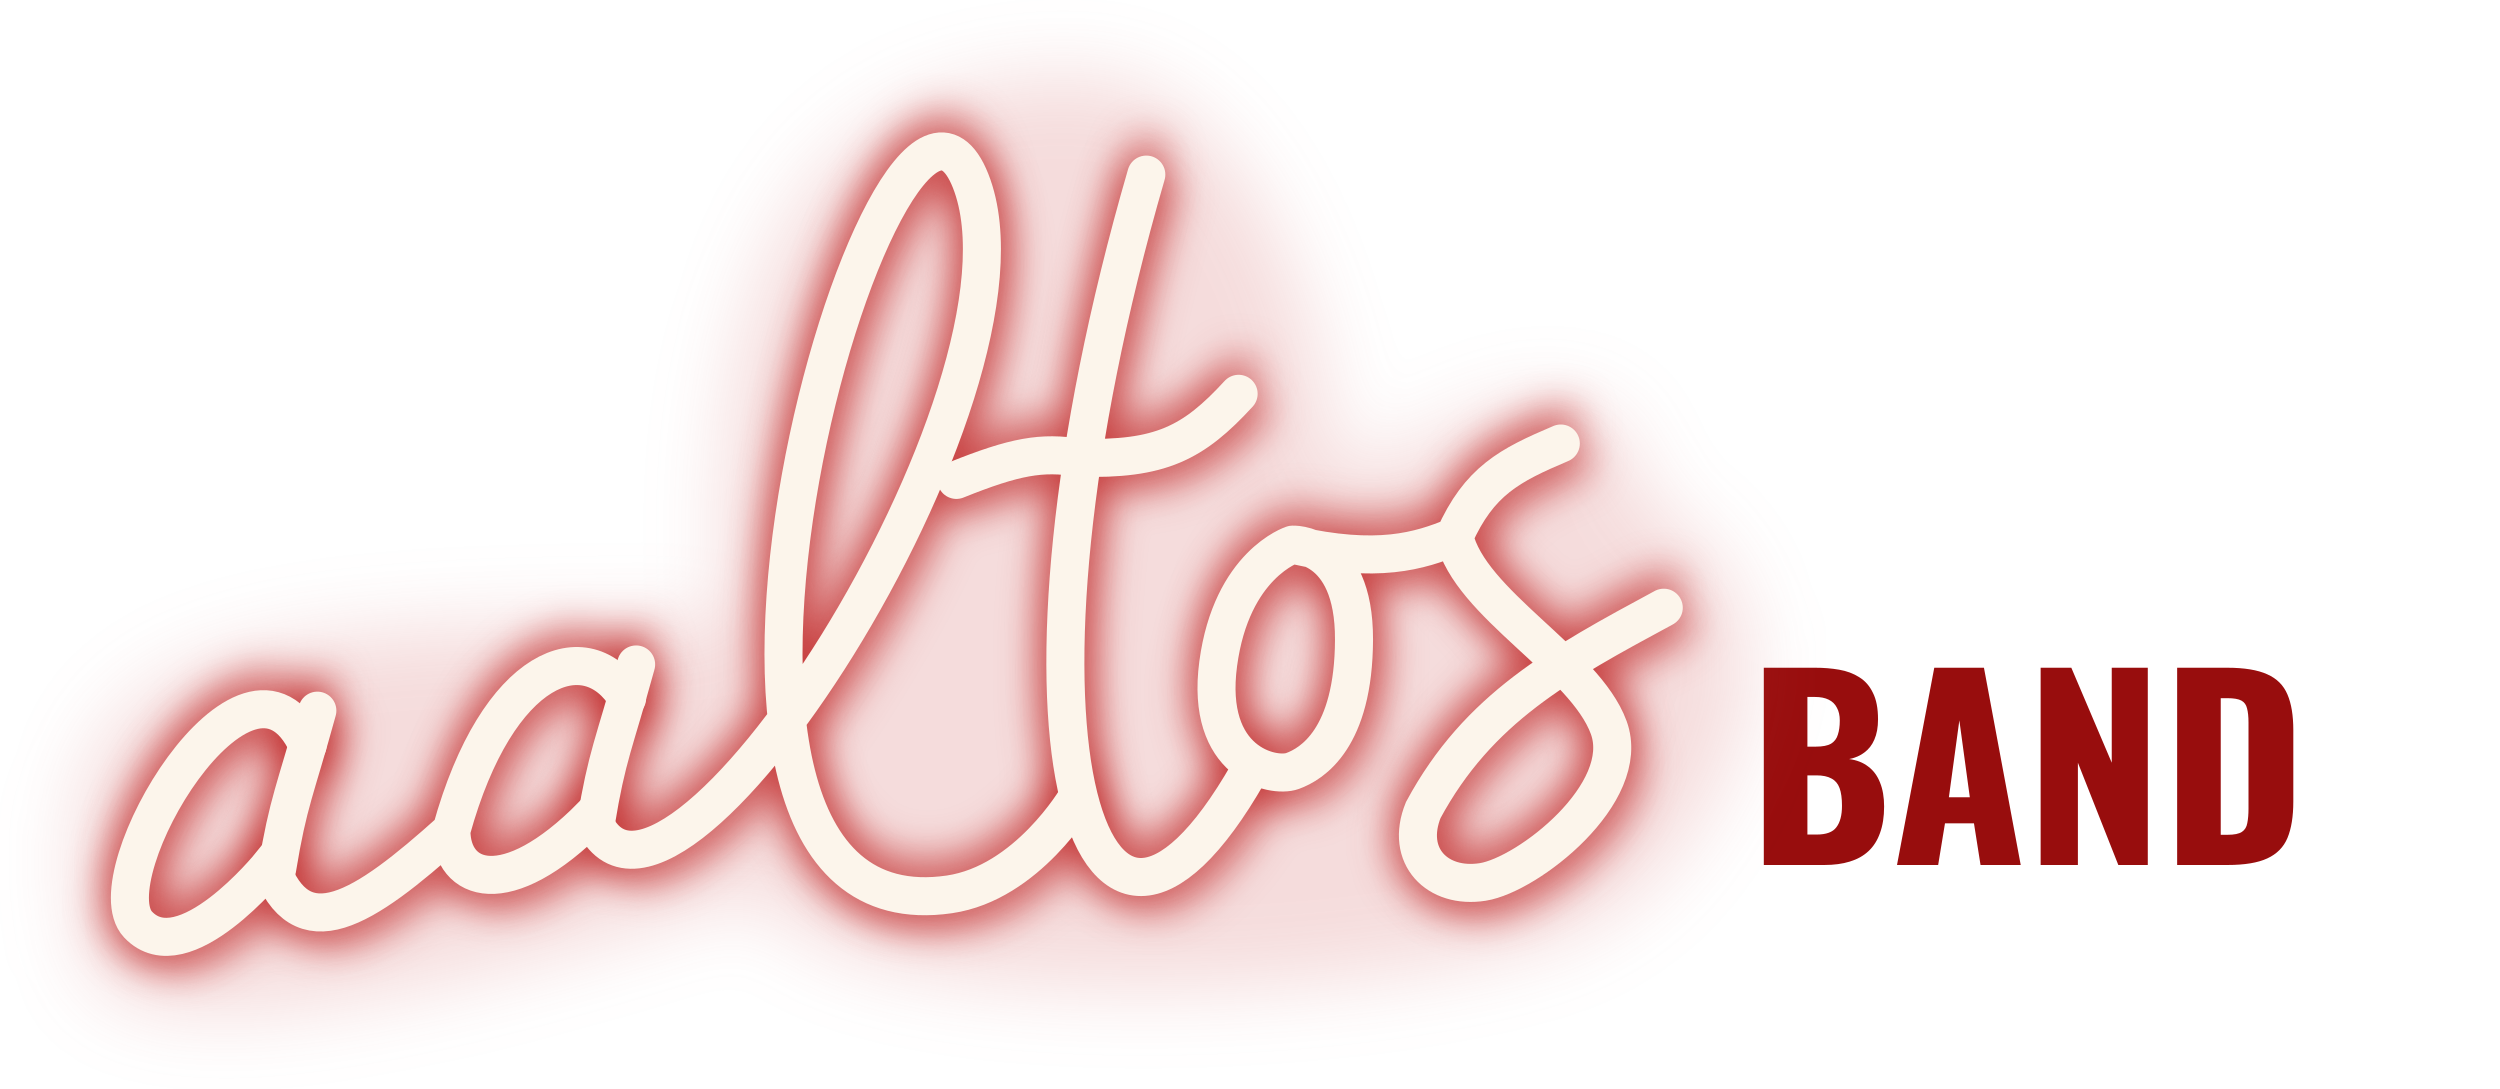
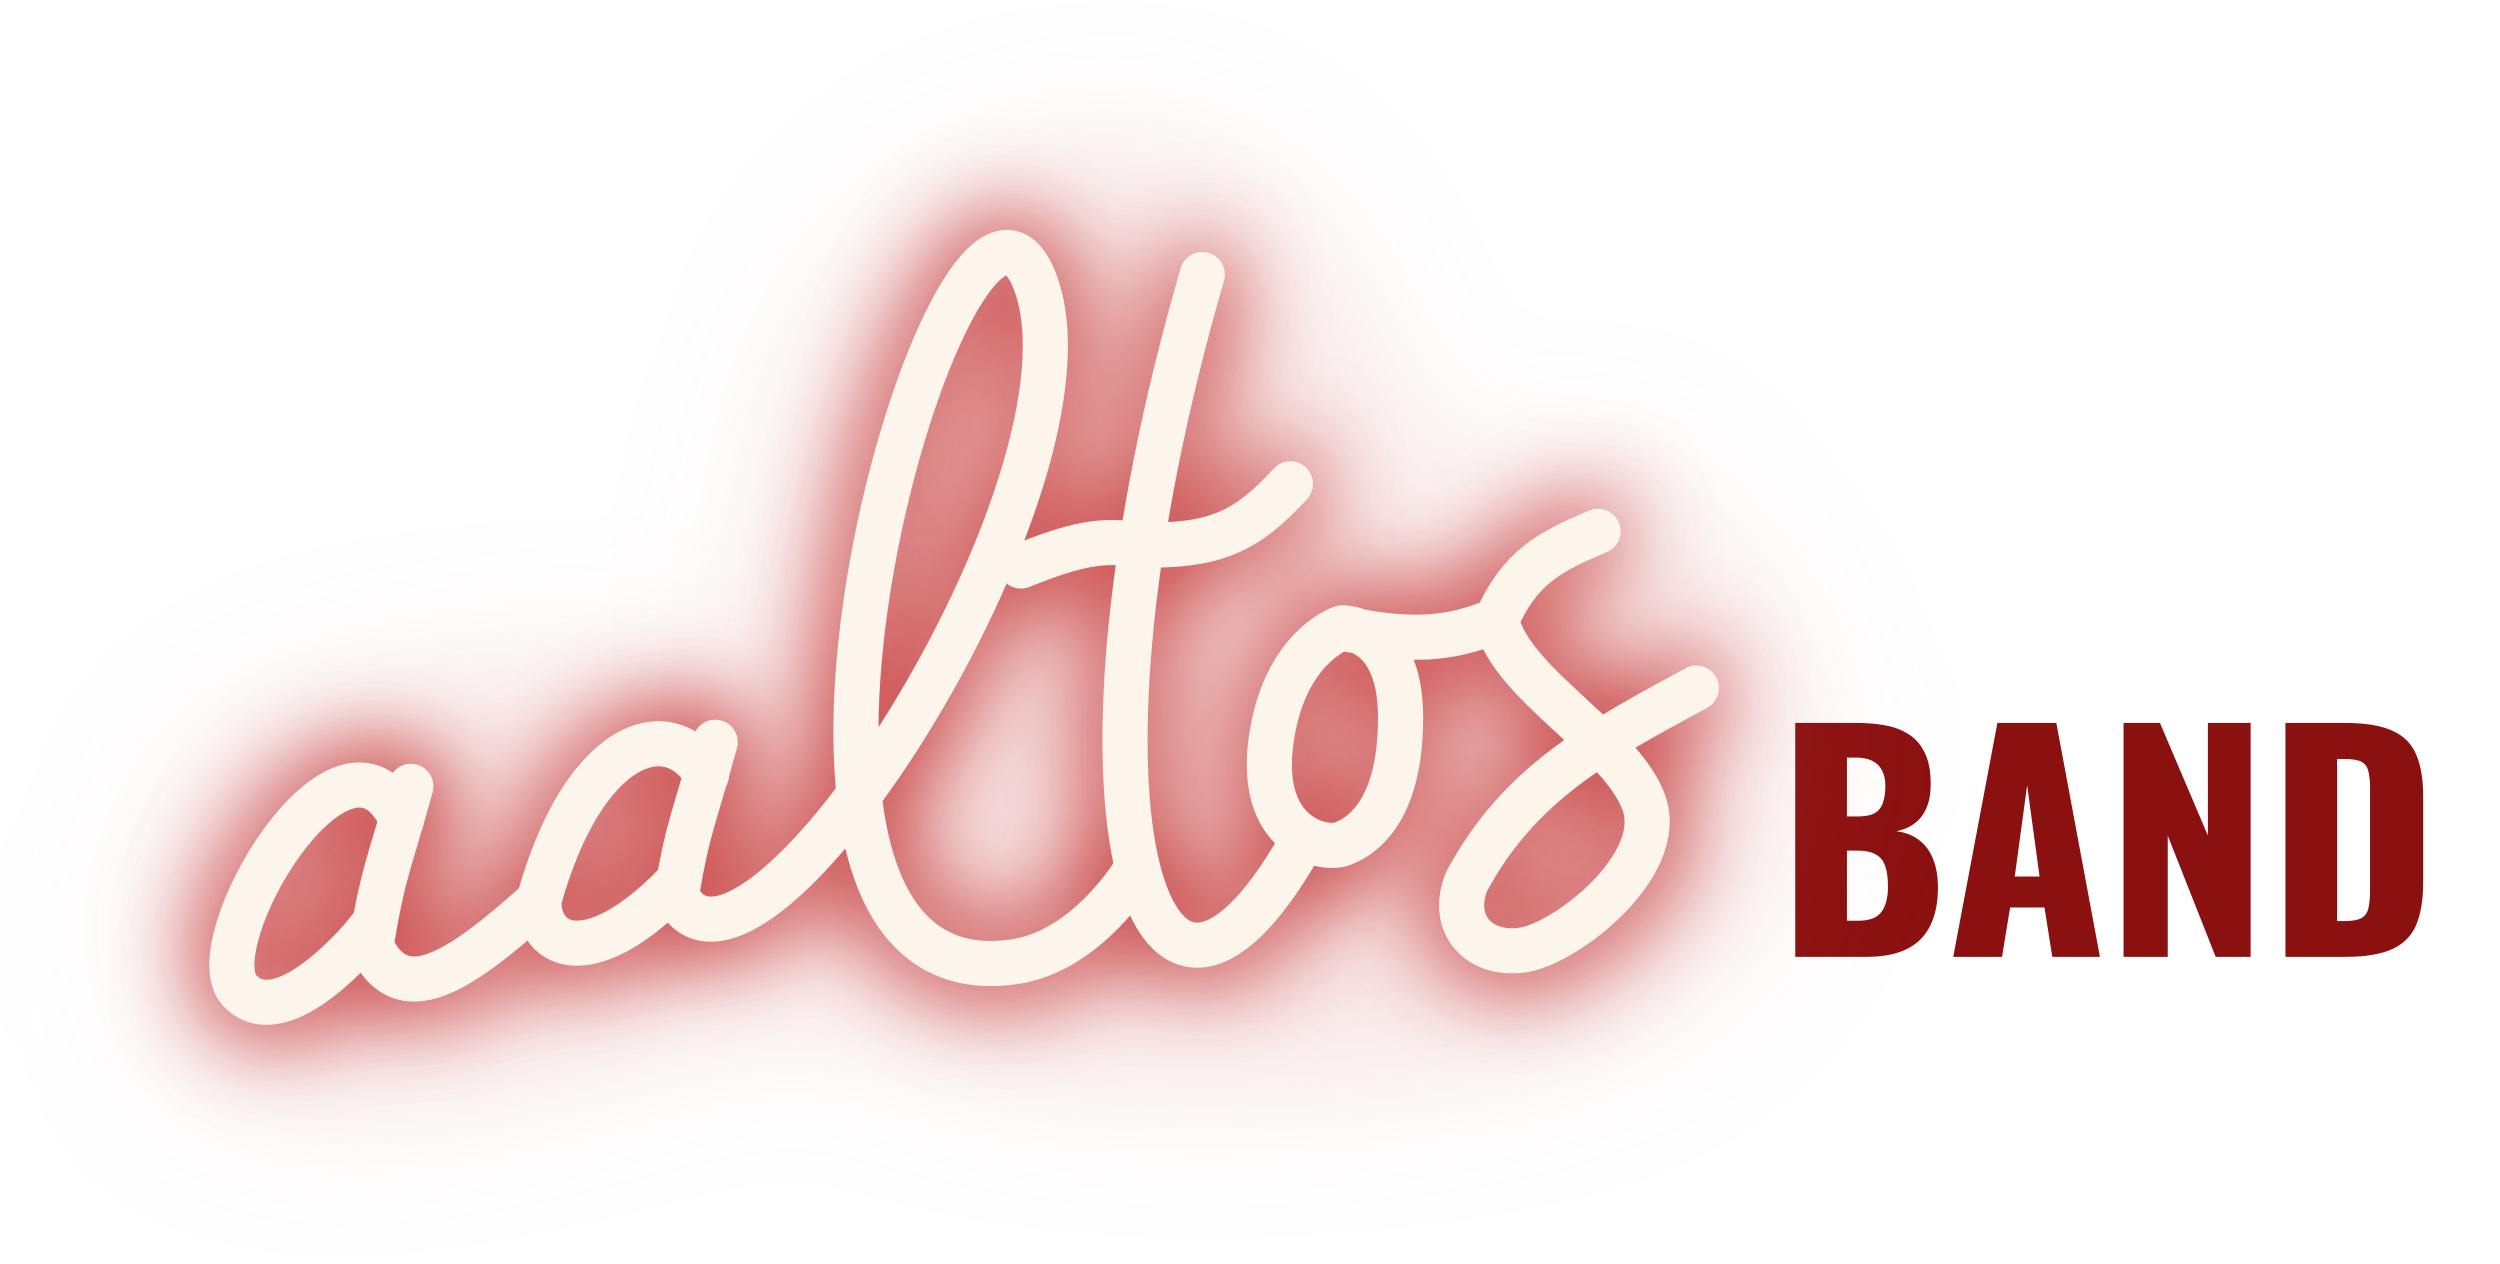
- <svg xmlns="http://www.w3.org/2000/svg" width="657" height="286" viewBox="0 0 657 286" fill="none">
-   <path d="M463.529 227.32V175.48H477.033C479.252 175.48 481.343 175.651 483.305 175.992C485.311 176.333 487.081 176.995 488.617 177.976C490.153 178.915 491.348 180.28 492.201 182.072C493.097 183.821 493.545 186.147 493.545 189.048C493.545 191.139 493.225 192.909 492.585 194.36C491.988 195.768 491.113 196.899 489.961 197.752C488.852 198.605 487.508 199.181 485.929 199.48C487.935 199.736 489.62 200.397 490.985 201.464C492.351 202.488 493.375 203.875 494.057 205.624C494.783 207.373 495.145 209.485 495.145 211.96C495.145 214.648 494.783 216.973 494.057 218.936C493.375 220.856 492.372 222.435 491.049 223.672C489.727 224.909 488.084 225.827 486.121 226.424C484.201 227.021 481.983 227.32 479.465 227.32H463.529ZM474.985 219.32H477.417C479.935 219.32 481.663 218.68 482.601 217.4C483.583 216.12 484.073 214.243 484.073 211.768C484.073 209.805 483.86 208.248 483.433 207.096C483.007 205.944 482.303 205.112 481.321 204.6C480.34 204.045 479.017 203.768 477.353 203.768H474.985V219.32ZM474.985 196.216H477.225C478.975 196.216 480.297 195.96 481.193 195.448C482.089 194.893 482.687 194.104 482.985 193.08C483.327 192.056 483.497 190.819 483.497 189.368C483.497 188.003 483.241 186.872 482.729 185.976C482.26 185.037 481.535 184.333 480.553 183.864C479.615 183.395 478.42 183.16 476.969 183.16H474.985V196.216ZM498.533 227.32L508.325 175.48H521.381L531.045 227.32H520.485L518.757 216.376H511.141L509.349 227.32H498.533ZM512.165 209.528H517.669L514.917 189.304L512.165 209.528ZM536.279 227.32V175.48H544.343L554.967 200.44V175.48H564.439V227.32H556.695L546.071 200.44V227.32H536.279ZM572.154 227.32V175.48H585.274C589.797 175.48 593.317 176.056 595.834 177.208C598.352 178.317 600.122 180.088 601.146 182.52C602.17 184.909 602.682 188.024 602.682 191.864V210.68C602.682 214.563 602.17 217.741 601.146 220.216C600.122 222.648 598.352 224.44 595.834 225.592C593.36 226.744 589.882 227.32 585.402 227.32H572.154ZM583.61 219.384H585.402C587.152 219.384 588.41 219.128 589.178 218.616C589.946 218.104 590.416 217.336 590.586 216.312C590.8 215.288 590.906 214.008 590.906 212.472V189.88C590.906 188.344 590.778 187.107 590.522 186.168C590.309 185.229 589.818 184.547 589.05 184.12C588.282 183.693 587.045 183.48 585.338 183.48H583.61V219.384Z" fill="#980D0D" />
+ <svg xmlns="http://www.w3.org/2000/svg" width="277" height="140" viewBox="0 0 277 140" fill="none">
+   <path d="M198.914 106.019V80.099H205.666C206.775 80.099 207.82 80.184 208.802 80.355C209.804 80.525 210.69 80.856 211.458 81.347C212.226 81.816 212.823 82.499 213.25 83.395C213.698 84.269 213.922 85.432 213.922 86.883C213.922 87.928 213.762 88.813 213.442 89.539C213.143 90.243 212.706 90.808 212.13 91.235C211.575 91.661 210.903 91.949 210.114 92.099C211.116 92.227 211.959 92.557 212.642 93.091C213.324 93.603 213.836 94.296 214.178 95.171C214.54 96.045 214.722 97.101 214.722 98.339C214.722 99.683 214.54 100.845 214.178 101.827C213.836 102.787 213.335 103.576 212.674 104.195C212.012 104.813 211.191 105.272 210.21 105.571C209.25 105.869 208.14 106.019 206.882 106.019H198.914ZM204.642 102.019H205.858C207.116 102.019 207.98 101.699 208.45 101.059C208.94 100.419 209.186 99.48 209.186 98.243C209.186 97.261 209.079 96.483 208.866 95.907C208.652 95.331 208.3 94.915 207.81 94.659C207.319 94.381 206.658 94.243 205.826 94.243H204.642V102.019ZM204.642 90.467H205.762C206.636 90.467 207.298 90.339 207.746 90.083C208.194 89.805 208.492 89.411 208.642 88.899C208.812 88.387 208.898 87.768 208.898 87.043C208.898 86.36 208.77 85.795 208.514 85.347C208.279 84.877 207.916 84.525 207.426 84.291C206.956 84.056 206.359 83.939 205.634 83.939H204.642V90.467ZM216.416 106.019L221.312 80.099H227.84L232.672 106.019H227.392L226.528 100.547H222.72L221.824 106.019H216.416ZM223.232 97.123H225.984L224.608 87.011L223.232 97.123ZM235.289 106.019V80.099H239.321L244.633 92.579V80.099H249.369V106.019H245.497L240.185 92.579V106.019H235.289ZM253.226 106.019V80.099H259.786C262.047 80.099 263.807 80.387 265.066 80.963C266.325 81.517 267.21 82.403 267.722 83.619C268.234 84.813 268.49 86.371 268.49 88.291V97.699C268.49 99.64 268.234 101.229 267.722 102.467C267.21 103.683 266.325 104.579 265.066 105.155C263.829 105.731 262.09 106.019 259.85 106.019H253.226ZM258.954 102.051H259.85C260.725 102.051 261.354 101.923 261.738 101.667C262.122 101.411 262.357 101.027 262.442 100.515C262.549 100.003 262.602 99.363 262.602 98.595V87.299C262.602 86.531 262.538 85.912 262.41 85.443C262.303 84.973 262.058 84.632 261.674 84.419C261.29 84.205 260.671 84.099 259.818 84.099H258.954V102.051Z" fill="#8B1010" />
  <g filter="url(#filter0_f_118_730)">
-     <path d="M350.426 120.044C350.499 141.043 422.44 69.104 432.228 132.108C487.687 162.782 445.824 227.41 422.44 239.348C397.431 261.054 219.01 273.762 200.105 233.986C60.738 280.044 25.485 267.637 22.516 250.743C8.078 168.588 54.676 163.61 191.014 163.61C184.861 72.278 211.616 21.59 279.11 20.176C331.715 15.665 350.352 99.044 350.426 120.044Z" fill="#D05454" fill-opacity="0.2" />
+     <path d="M153.01 60.272C153.04 68.725 181.999 39.767 185.939 65.128C208.263 77.476 191.412 103.491 181.999 108.297C171.932 117.034 100.11 122.15 92.5 106.138C36.399 124.678 22.208 119.684 21.013 112.884C15.201 79.813 33.959 77.809 88.84 77.809C86.363 41.044 97.133 20.64 124.302 20.071C145.478 18.255 152.98 51.819 153.01 60.272Z" fill="#D05454" fill-opacity="0.2" />
  </g>
  <g filter="url(#filter1_f_118_730)">
-     <path d="M84.213 200.257C68.352 165.97 27.767 234.778 39.663 247.373C51.558 259.968 74.416 231.746 74.416 231.746C82.446 253.988 98.674 243.641 121.998 222.649M121.998 222.649C134.15 178.626 157.753 170.623 168.181 187.895M121.998 222.649C121.998 235.944 136.249 241.714 158.851 218.917C176.663 266.724 280.138 106.726 258.447 51.914C236.755 -2.899 162.816 252.504 252.849 239.443C273.355 236.468 286.436 214.019 286.436 214.019" stroke="#BE1C1C" stroke-opacity="0.5" stroke-width="10" stroke-linecap="round" />
-     <path d="M304.625 50.281C262.763 194.458 288.531 282.593 331.449 207.488M254.711 130.517C270.187 124.296 277.175 123.099 286.899 124.686C308.418 125.312 317.019 120.806 328.883 107.892" stroke="#BE1C1C" stroke-opacity="0.5" stroke-width="10" stroke-linecap="round" />
-     <path d="M343.037 147.544C342.555 147.494 359.298 146.496 359.206 172.501C359.115 198.506 348.164 205.163 343.037 207.022C337.91 208.88 320.021 204.923 323.52 178.799C327.019 152.676 343.037 147.544 343.037 147.544ZM343.037 147.544C365.482 152.64 376.41 149.188 385.563 145.445M385.563 145.445C392.118 130.788 400.011 126.691 413.553 120.954M385.563 145.445C389.615 163.076 419.85 178.333 426.148 195.593C432.445 212.853 404.923 234.311 393.027 236.177C381.131 238.043 372.501 229.413 377.4 217.285C391.861 190.461 413.22 178.88 440.609 164.105" stroke="#BE1C1C" stroke-opacity="0.5" stroke-width="10" stroke-linecap="round" />
-     <path d="M86.777 191.161C80.984 212.25 79.095 215.014 76.208 232.746" stroke="#BE1C1C" stroke-opacity="0.5" stroke-width="10" stroke-linecap="round" />
-     <path d="M170.545 179.018C164.752 200.107 162.863 202.871 159.976 220.603" stroke="#BE1C1C" stroke-opacity="0.5" stroke-width="10" stroke-linecap="round" />
+     <path d="M45.849 92.561C39.464 78.759 23.127 106.457 27.915 111.527C32.704 116.597 41.905 105.236 41.905 105.236C45.138 114.19 51.67 110.025 61.059 101.575M61.059 101.575C65.95 83.854 75.452 80.632 79.649 87.585M61.059 101.575C61.059 106.926 66.796 109.249 75.894 100.072C83.064 119.317 124.717 54.911 115.985 32.847C107.253 10.782 77.49 113.593 113.732 108.335C121.986 107.137 127.252 98.101 127.252 98.101" stroke="#BE1C1C" stroke-opacity="0.5" stroke-width="5" stroke-linecap="round" />
+     <path d="M134.573 32.189C117.722 90.227 128.095 125.705 145.371 95.472M114.48 64.488C120.71 61.984 123.523 61.502 127.437 62.141C136.1 62.393 139.562 60.578 144.338 55.38" stroke="#BE1C1C" stroke-opacity="0.5" stroke-width="5" stroke-linecap="round" />
+     <path d="M150.036 71.342C149.842 71.322 156.582 70.92 156.545 81.388C156.508 91.856 152.1 94.536 150.036 95.284C147.972 96.032 140.771 94.439 142.18 83.923C143.588 73.408 150.036 71.342 150.036 71.342ZM150.036 71.342C159.071 73.393 163.47 72.003 167.155 70.497M167.155 70.497C169.793 64.597 172.971 62.948 178.422 60.638M167.155 70.497C168.786 77.594 180.957 83.736 183.492 90.683C186.027 97.631 174.948 106.269 170.159 107.02C165.371 107.772 161.897 104.298 163.869 99.415C169.69 88.618 178.288 83.956 189.313 78.008" stroke="#BE1C1C" stroke-opacity="0.5" stroke-width="5" stroke-linecap="round" />
+     <path d="M46.881 88.899C44.549 97.389 43.788 98.501 42.627 105.639" stroke="#BE1C1C" stroke-opacity="0.5" stroke-width="5" stroke-linecap="round" />
+     <path d="M80.601 84.011C78.269 92.5 77.509 93.613 76.347 100.751" stroke="#BE1C1C" stroke-opacity="0.5" stroke-width="5" stroke-linecap="round" />
  </g>
  <g filter="url(#filter2_f_118_730)">
-     <path d="M78.213 197.257C62.352 162.97 21.767 231.778 33.663 244.373C45.558 256.968 68.416 228.746 68.416 228.746C76.446 250.988 92.674 240.641 115.998 219.649M115.998 219.649C128.15 175.626 151.753 167.623 162.181 184.895M115.998 219.649C115.998 232.944 130.249 238.714 152.851 215.917C170.663 263.724 274.138 103.726 252.447 48.914C230.755 -5.899 156.816 249.504 246.849 236.443C267.355 233.468 280.436 211.019 280.436 211.019" stroke="#BE1C1C" stroke-opacity="0.5" stroke-width="10" stroke-linecap="round" />
-     <path d="M298.625 47.281C256.763 191.458 282.531 279.593 325.449 204.488M248.711 127.517C264.187 121.296 271.175 120.099 280.899 121.686C302.418 122.312 311.019 117.806 322.883 104.892" stroke="#BE1C1C" stroke-opacity="0.5" stroke-width="10" stroke-linecap="round" />
-     <path d="M337.037 144.544C336.555 144.494 353.298 143.496 353.206 169.501C353.115 195.506 342.164 202.163 337.037 204.022C331.91 205.88 314.021 201.923 317.52 175.799C321.019 149.676 337.037 144.544 337.037 144.544ZM337.037 144.544C359.482 149.64 370.41 146.188 379.563 142.445M379.563 142.445C386.118 127.788 394.011 123.691 407.553 117.954M379.563 142.445C383.615 160.076 413.85 175.333 420.148 192.593C426.445 209.853 398.923 231.311 387.027 233.177C375.131 235.043 366.501 226.413 371.4 214.285C385.861 187.461 407.22 175.88 434.609 161.105" stroke="#BE1C1C" stroke-opacity="0.5" stroke-width="10" stroke-linecap="round" />
-     <path d="M80.777 188.161C74.984 209.25 73.095 212.014 70.208 229.746" stroke="#BE1C1C" stroke-opacity="0.5" stroke-width="10" stroke-linecap="round" />
-     <path d="M164.545 176.018C158.752 197.107 156.863 199.871 153.976 217.603" stroke="#BE1C1C" stroke-opacity="0.5" stroke-width="10" stroke-linecap="round" />
+     <path d="M43.434 91.353C37.049 77.552 20.712 105.249 25.5 110.319C30.289 115.39 39.49 104.029 39.49 104.029C42.722 112.982 49.255 108.817 58.644 100.367M58.644 100.367C63.535 82.646 73.037 79.424 77.234 86.377M58.644 100.367C58.644 105.719 64.38 108.042 73.479 98.865C80.649 118.109 122.302 53.703 113.57 31.639C104.838 9.575 75.075 112.385 111.317 107.127C119.571 105.93 124.837 96.893 124.837 96.893" stroke="#BE1C1C" stroke-opacity="0.5" stroke-width="5" stroke-linecap="round" />
+     <path d="M132.159 30.982C115.307 89.019 125.68 124.497 142.956 94.264M112.066 63.28C118.296 60.776 121.109 60.294 125.023 60.933C133.685 61.185 137.147 59.371 141.923 54.173" stroke="#BE1C1C" stroke-opacity="0.5" stroke-width="5" stroke-linecap="round" />
+     <path d="M147.621 70.134C147.427 70.114 154.167 69.713 154.13 80.181C154.093 90.649 149.685 93.328 147.621 94.076C145.557 94.825 138.356 93.231 139.765 82.716C141.173 72.2 147.621 70.134 147.621 70.134ZM147.621 70.134C156.656 72.185 161.055 70.796 164.74 69.289M164.74 69.289C167.378 63.389 170.556 61.74 176.007 59.431M164.74 69.289C166.371 76.386 178.542 82.528 181.077 89.476C183.612 96.424 172.533 105.062 167.744 105.813C162.956 106.564 159.482 103.09 161.454 98.208C167.275 87.41 175.873 82.748 186.898 76.8" stroke="#BE1C1C" stroke-opacity="0.5" stroke-width="5" stroke-linecap="round" />
+     <path d="M44.465 87.692C42.133 96.181 41.373 97.294 40.211 104.432" stroke="#BE1C1C" stroke-opacity="0.5" stroke-width="5" stroke-linecap="round" />
+     <path d="M78.186 82.804C75.853 91.293 75.093 92.406 73.931 99.543" stroke="#BE1C1C" stroke-opacity="0.5" stroke-width="5" stroke-linecap="round" />
  </g>
  <g filter="url(#filter3_f_118_730)">
-     <path d="M81.213 190.257C65.352 155.97 24.767 224.778 36.663 237.373C48.558 249.968 71.416 221.746 71.416 221.746C79.446 243.988 95.674 233.641 118.998 212.649M118.998 212.649C131.15 168.626 154.753 160.623 165.181 177.895M118.998 212.649C118.998 225.944 133.249 231.714 155.851 208.917C173.663 256.724 277.138 96.726 255.447 41.914C233.755 -12.899 159.816 242.504 249.849 229.443C270.355 226.468 283.436 204.019 283.436 204.019" stroke="#BE1C1C" stroke-opacity="0.5" stroke-width="10" stroke-linecap="round" />
-     <path d="M301.625 40.281C259.763 184.458 285.531 272.593 328.449 197.488M251.711 120.517C267.187 114.296 274.175 113.099 283.899 114.686C305.418 115.312 314.019 110.806 325.883 97.892" stroke="#BE1C1C" stroke-opacity="0.5" stroke-width="10" stroke-linecap="round" />
-     <path d="M340.037 137.544C339.555 137.494 356.298 136.496 356.206 162.501C356.115 188.506 345.164 195.163 340.037 197.022C334.91 198.88 317.021 194.923 320.52 168.799C324.019 142.676 340.037 137.544 340.037 137.544ZM340.037 137.544C362.482 142.64 373.41 139.188 382.563 135.445M382.563 135.445C389.118 120.788 397.011 116.691 410.553 110.954M382.563 135.445C386.615 153.076 416.85 168.333 423.148 185.593C429.445 202.853 401.923 224.311 390.027 226.177C378.131 228.043 369.501 219.413 374.4 207.285C388.861 180.461 410.22 168.88 437.609 154.105" stroke="#BE1C1C" stroke-opacity="0.5" stroke-width="10" stroke-linecap="round" />
-     <path d="M83.777 181.161C77.984 202.25 76.095 205.014 73.208 222.746" stroke="#BE1C1C" stroke-opacity="0.5" stroke-width="10" stroke-linecap="round" />
-     <path d="M167.545 169.018C161.752 190.107 159.863 192.871 156.976 210.603" stroke="#BE1C1C" stroke-opacity="0.5" stroke-width="10" stroke-linecap="round" />
+     <path d="M44.641 88.536C38.257 74.734 21.919 102.432 26.708 107.502C31.496 112.572 40.698 101.211 40.698 101.211C43.93 110.164 50.462 105.999 59.851 97.549M59.851 97.549C64.743 79.828 74.244 76.607 78.442 83.559M59.851 97.549C59.851 102.901 65.588 105.224 74.686 96.047C81.856 115.291 123.509 50.886 114.778 28.821C106.046 6.757 76.282 109.567 112.524 104.309C120.779 103.112 126.044 94.075 126.044 94.075" stroke="#BE1C1C" stroke-opacity="0.5" stroke-width="5" stroke-linecap="round" />
+     <path d="M133.366 28.164C116.515 86.201 126.888 121.679 144.164 91.446M113.273 60.462C119.503 57.958 122.316 57.476 126.23 58.115C134.893 58.367 138.355 56.553 143.131 51.355" stroke="#BE1C1C" stroke-opacity="0.5" stroke-width="5" stroke-linecap="round" />
+     <path d="M148.828 67.317C148.634 67.296 155.374 66.895 155.337 77.363C155.3 87.831 150.892 90.51 148.828 91.259C146.764 92.007 139.563 90.414 140.972 79.898C142.38 69.382 148.828 67.317 148.828 67.317ZM148.828 67.317C157.863 69.368 162.262 67.978 165.947 66.471M165.947 66.471C168.585 60.571 171.763 58.922 177.214 56.613M165.947 66.471C167.578 73.569 179.749 79.71 182.284 86.658C184.819 93.606 173.74 102.244 168.951 102.995C164.163 103.746 160.689 100.272 162.661 95.39C168.482 84.592 177.08 79.93 188.105 73.983" stroke="#BE1C1C" stroke-opacity="0.5" stroke-width="5" stroke-linecap="round" />
+     <path d="M45.673 84.874C43.341 93.363 42.581 94.476 41.419 101.614" stroke="#BE1C1C" stroke-opacity="0.5" stroke-width="5" stroke-linecap="round" />
+     <path d="M79.393 79.986C77.061 88.475 76.301 89.588 75.139 96.726" stroke="#BE1C1C" stroke-opacity="0.5" stroke-width="5" stroke-linecap="round" />
  </g>
-   <path d="M80.839 195.859C64.978 161.572 24.394 230.379 36.289 242.975C48.185 255.57 71.043 227.347 71.043 227.347C79.073 249.589 95.3 239.243 118.625 218.251M118.625 218.251C130.776 174.228 154.38 166.225 164.807 183.497M118.625 218.251C118.625 231.546 132.876 237.316 155.478 214.519C173.29 262.326 276.765 102.328 255.073 47.515C233.381 -7.297 159.443 248.106 249.475 235.044C269.981 232.069 283.062 209.621 283.062 209.621" stroke="#FCF5EB" stroke-width="10" stroke-linecap="round" />
-   <path d="M301.252 45.883C259.39 190.059 285.158 278.195 328.076 203.09M251.338 126.119C266.814 119.898 273.802 118.701 283.526 120.288C305.045 120.914 313.646 116.407 325.51 103.494" stroke="#FCF5EB" stroke-width="10" stroke-linecap="round" />
-   <path d="M339.664 143.146C339.182 143.095 355.925 142.098 355.833 168.103C355.742 194.108 344.791 200.765 339.664 202.623C334.537 204.482 316.648 200.524 320.147 174.401C323.646 148.278 339.664 143.146 339.664 143.146ZM339.664 143.146C362.108 148.241 373.037 144.789 382.19 141.047M382.19 141.047C388.745 126.389 396.638 122.293 410.18 116.556M382.19 141.047C386.242 158.677 416.477 173.934 422.775 191.194C429.072 208.454 401.55 229.913 389.654 231.779C377.758 233.645 369.128 225.015 374.026 212.886C388.488 186.063 409.847 174.481 437.236 159.706" stroke="#FCF5EB" stroke-width="10" stroke-linecap="round" />
-   <path d="M83.403 186.763C77.61 207.852 75.721 210.616 72.835 228.348" stroke="#FCF5EB" stroke-width="10" stroke-linecap="round" />
-   <path d="M167.175 174.619C161.382 195.708 159.493 198.472 156.606 216.204" stroke="#FCF5EB" stroke-width="10" stroke-linecap="round" />
+   <path d="M44.491 90.791C38.106 76.989 21.769 104.686 26.558 109.757C31.346 114.827 40.547 103.466 40.547 103.466C43.78 112.419 50.312 108.254 59.701 99.804M59.701 99.804C64.593 82.083 74.094 78.862 78.291 85.814M59.701 99.804C59.701 105.156 65.438 107.479 74.536 98.302C81.706 117.546 123.359 53.14 114.627 31.076C105.895 9.012 76.132 111.822 112.374 106.564C120.628 105.367 125.894 96.33 125.894 96.33" stroke="#FCF5EB" stroke-width="5" stroke-linecap="round" />
+   <path d="M133.216 30.419C116.365 88.456 126.737 123.934 144.013 93.701M113.123 62.717C119.353 60.213 122.166 59.731 126.08 60.37C134.742 60.622 138.205 58.808 142.98 53.61" stroke="#FCF5EB" stroke-width="5" stroke-linecap="round" />
+   <path d="M148.678 69.571C148.484 69.551 155.223 69.15 155.187 79.618C155.15 90.086 150.742 92.765 148.678 93.513C146.614 94.262 139.413 92.668 140.822 82.153C142.23 71.637 148.678 69.571 148.678 69.571ZM148.678 69.571C157.713 71.623 162.112 70.233 165.796 68.726M165.796 68.726C168.435 62.826 171.612 61.177 177.063 58.868M165.796 68.726C167.427 75.823 179.598 81.965 182.133 88.913C184.668 95.861 173.589 104.499 168.801 105.25C164.012 106.001 160.539 102.527 162.51 97.645C168.331 86.847 176.929 82.185 187.955 76.238" stroke="#FCF5EB" stroke-width="5" stroke-linecap="round" />
+   <path d="M45.523 87.129C43.19 95.618 42.43 96.731 41.268 103.869" stroke="#FCF5EB" stroke-width="5" stroke-linecap="round" />
+   <path d="M79.245 82.241C76.913 90.73 76.152 91.843 74.99 98.981" stroke="#FCF5EB" stroke-width="5" stroke-linecap="round" />
  <defs>
-     <filter id="filter0_f_118_730" x="0" y="0" width="479.689" height="286" filterUnits="userSpaceOnUse" color-interpolation-filters="sRGB">
+     <filter id="filter0_f_118_730" x="0" y="0" width="216.994" height="139.025" filterUnits="userSpaceOnUse" color-interpolation-filters="sRGB">
      <feFlood flood-opacity="0" result="BackgroundImageFix" />
      <feBlend mode="normal" in="SourceGraphic" in2="BackgroundImageFix" result="shape" />
      <feGaussianBlur stdDeviation="10" result="effect1_foregroundBlur_118_730" />
    </filter>
-     <filter id="filter1_f_118_730" x="22.511" y="29.192" width="433.099" height="236.414" filterUnits="userSpaceOnUse" color-interpolation-filters="sRGB">
+     <filter id="filter1_f_118_730" x="14.549" y="17.238" width="187.265" height="108.09" filterUnits="userSpaceOnUse" color-interpolation-filters="sRGB">
      <feFlood flood-opacity="0" result="BackgroundImageFix" />
      <feBlend mode="normal" in="SourceGraphic" in2="BackgroundImageFix" result="shape" />
      <feGaussianBlur stdDeviation="5" result="effect1_foregroundBlur_118_730" />
    </filter>
-     <filter id="filter2_f_118_730" x="16.511" y="26.192" width="433.099" height="236.414" filterUnits="userSpaceOnUse" color-interpolation-filters="sRGB">
+     <filter id="filter2_f_118_730" x="12.134" y="16.031" width="187.265" height="108.09" filterUnits="userSpaceOnUse" color-interpolation-filters="sRGB">
      <feFlood flood-opacity="0" result="BackgroundImageFix" />
      <feBlend mode="normal" in="SourceGraphic" in2="BackgroundImageFix" result="shape" />
      <feGaussianBlur stdDeviation="5" result="effect1_foregroundBlur_118_730" />
    </filter>
-     <filter id="filter3_f_118_730" x="19.511" y="19.192" width="433.099" height="236.414" filterUnits="userSpaceOnUse" color-interpolation-filters="sRGB">
+     <filter id="filter3_f_118_730" x="13.342" y="13.213" width="187.264" height="108.09" filterUnits="userSpaceOnUse" color-interpolation-filters="sRGB">
      <feFlood flood-opacity="0" result="BackgroundImageFix" />
      <feBlend mode="normal" in="SourceGraphic" in2="BackgroundImageFix" result="shape" />
      <feGaussianBlur stdDeviation="5" result="effect1_foregroundBlur_118_730" />
    </filter>
  </defs>
</svg>
